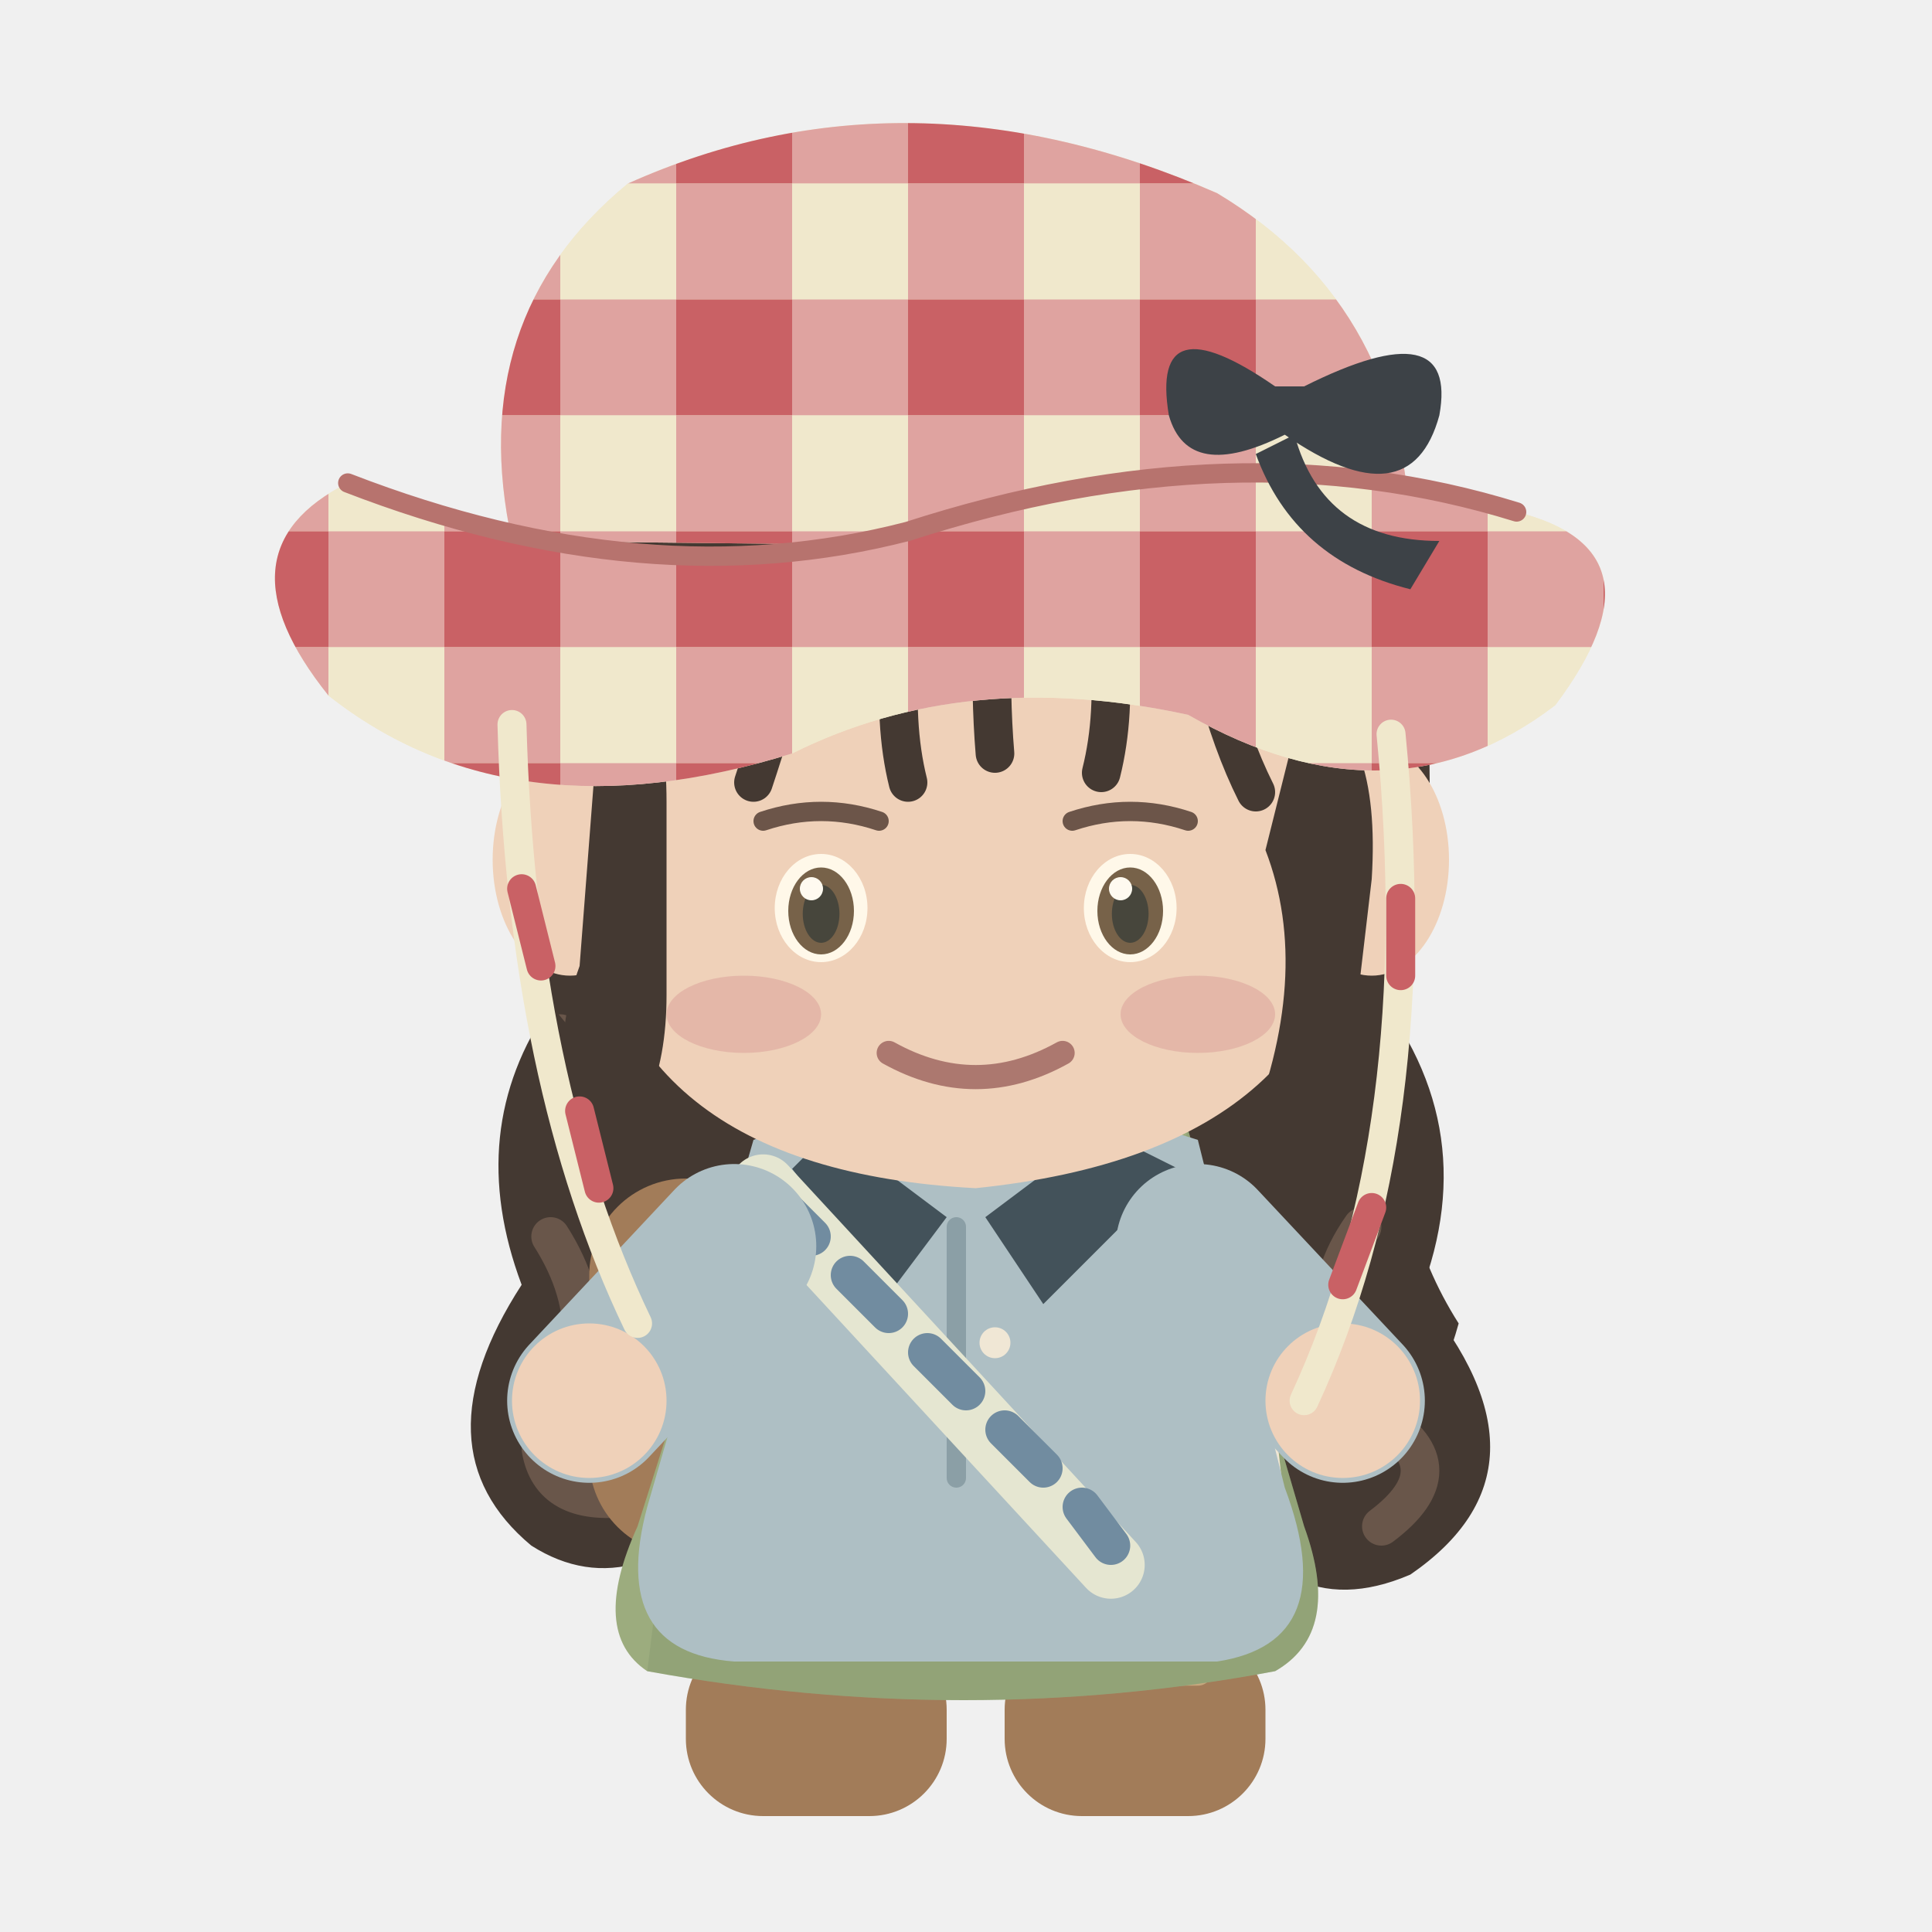
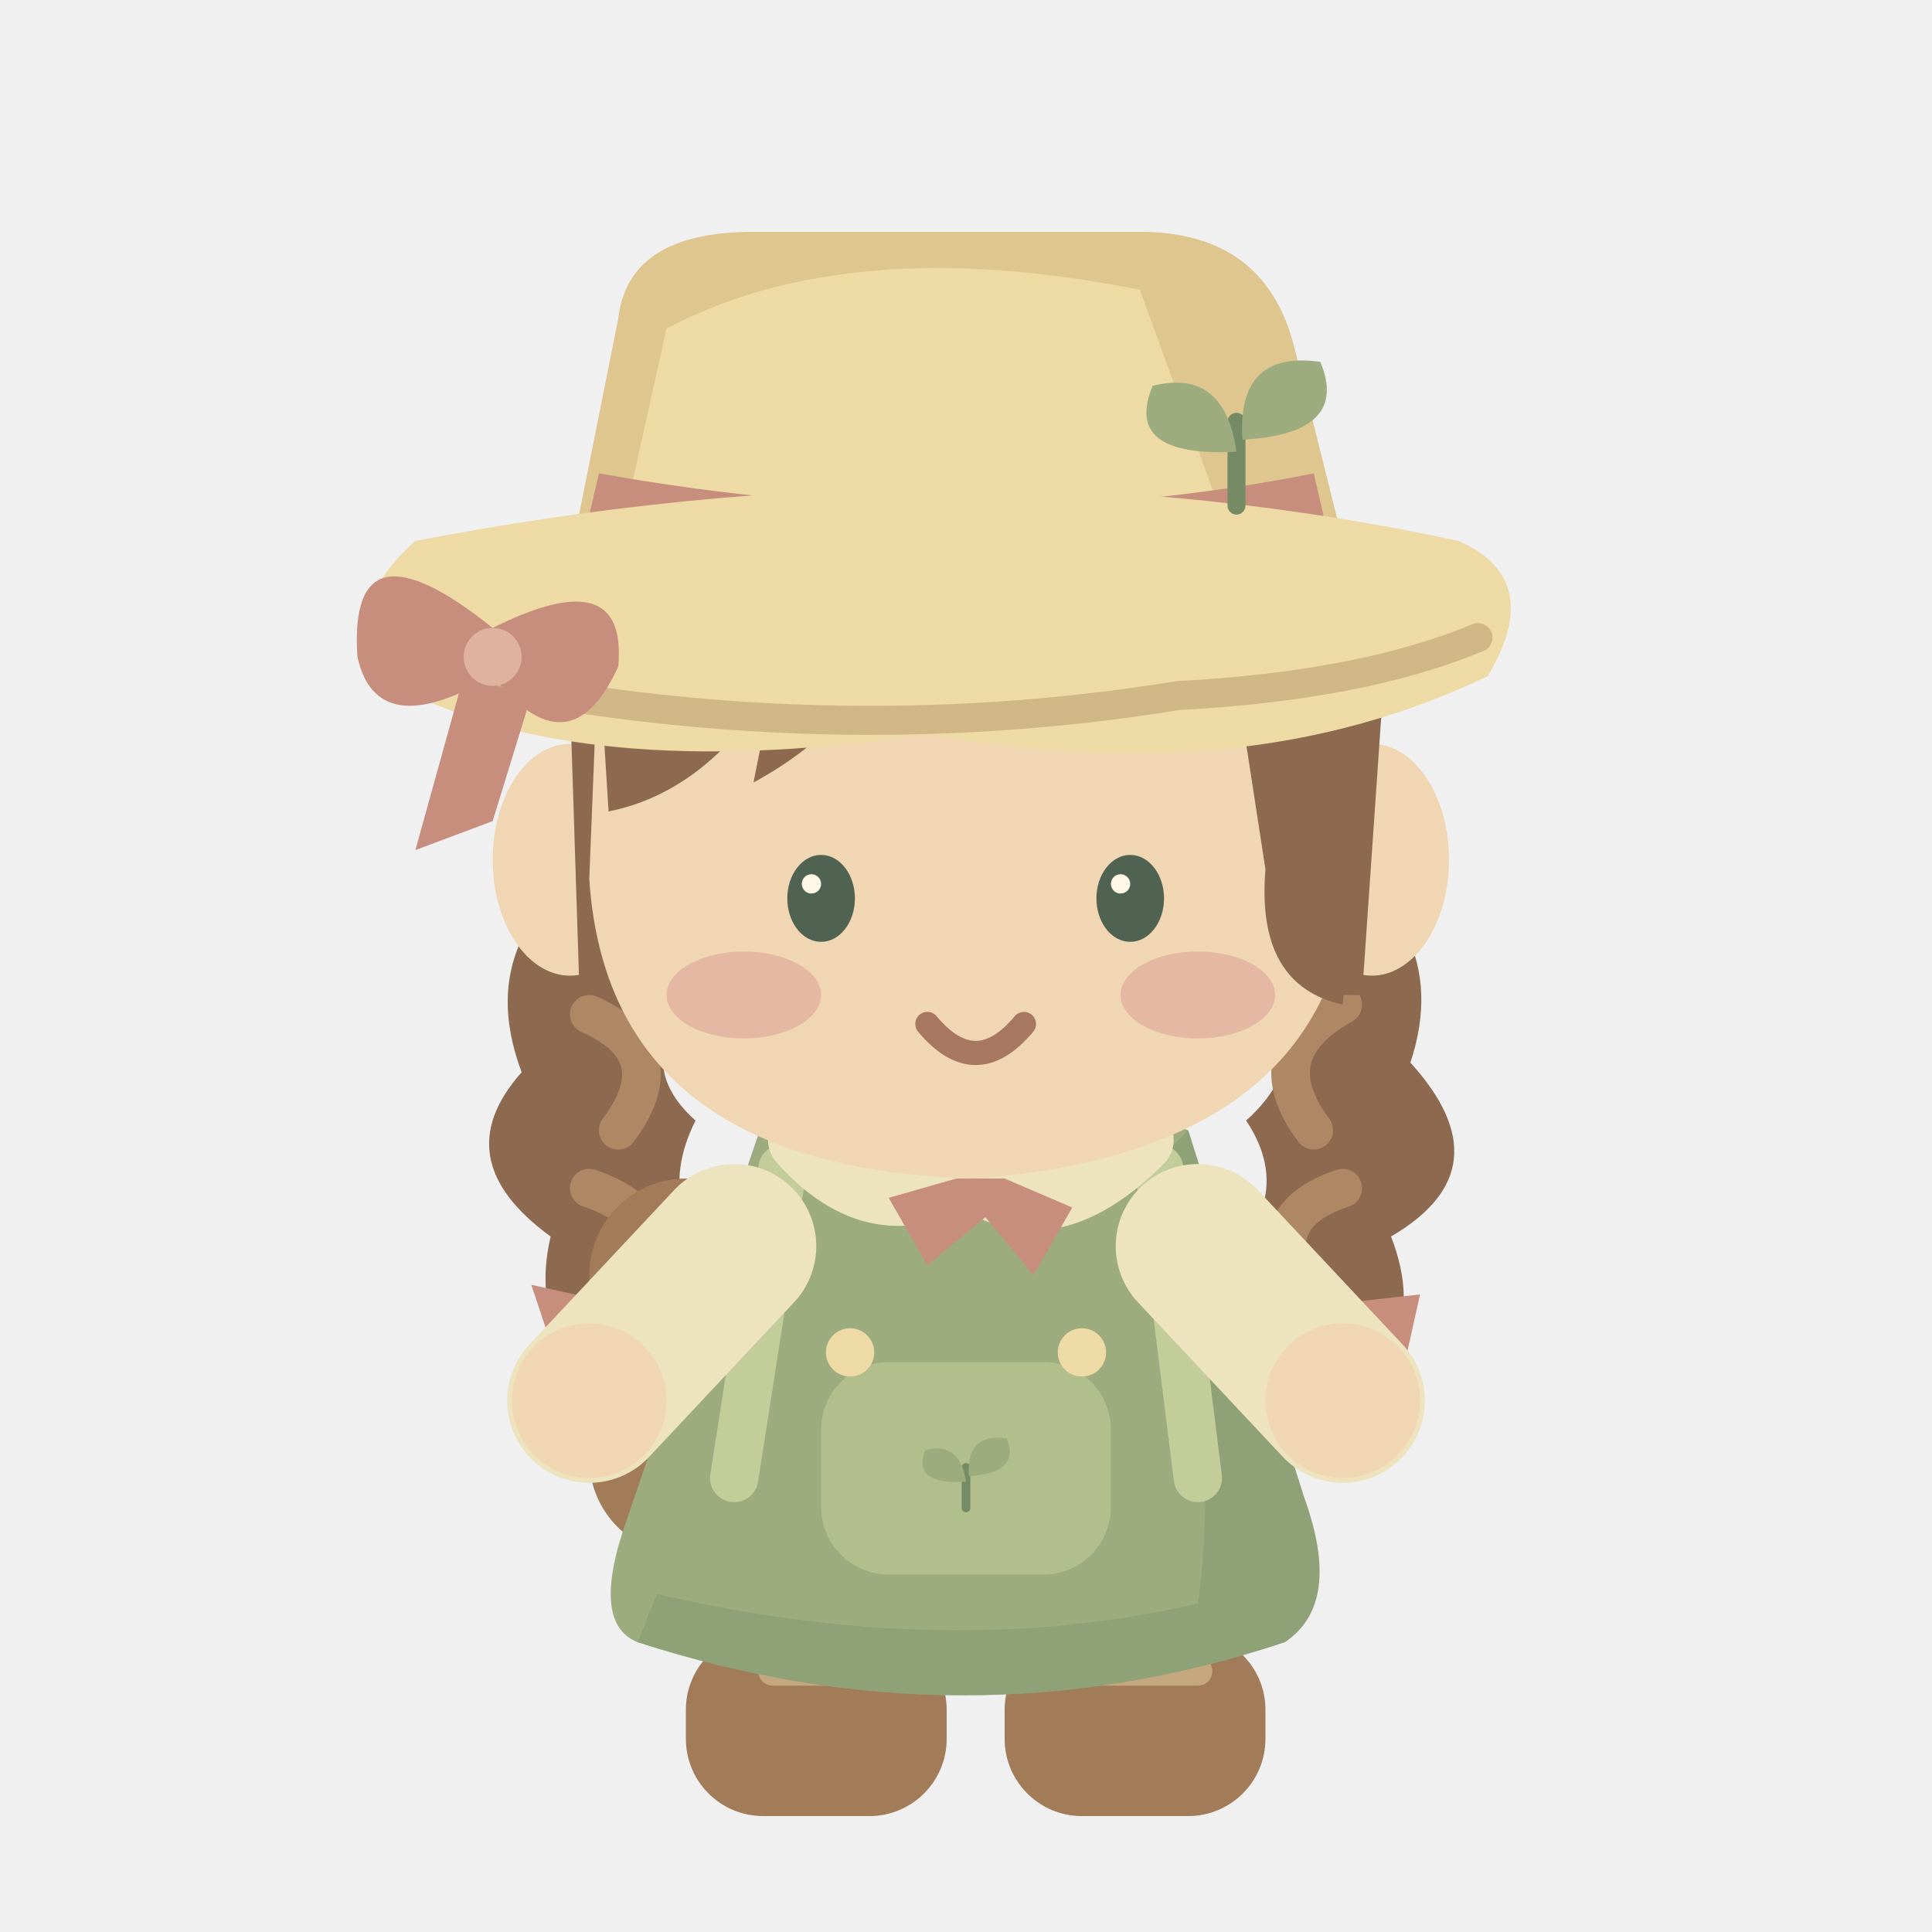
<svg xmlns="http://www.w3.org/2000/svg" width="400" height="400" viewBox="0 0 200 200">
-   <path d="M55 82Q51 48 72 38Q101 23 128 39Q148 48 148 81L145 112Q144 126 151 137Q146 155 132 150L123 133H78Q65 155 52 143Q61 128 55 112Z" fill="#443932" />
-   <path d="M58 107Q67 120 61 133Q58 140 64 141M140 108Q132 122 141 136Q145 141 138 145" fill="none" stroke="#69564a" stroke-width="4" stroke-linecap="round" stroke-linejoin="round" />
-   <path d="M57 104Q48 117 54 133Q43 150 55 160Q66 167 78 153L76 127ZM141 101Q154 116 147 134Q162 152 146 163Q132 169 125 152L128 125Z" fill="#443932" />
-   <path d="M57 128Q64 139 56 150Q57 156 65 155M141 127Q134 137 143 147Q151 152 143 158" fill="none" stroke="#69564a" stroke-width="4" stroke-linecap="round" stroke-linejoin="round" />
+   <path d="M67 86Q48 95 54 111Q46 120 57 128Q54 141 68 146L77 133Q67 126 72 116Q63 108 78 98Z" fill="#8c694f" />
+   <path d="M134 86Q151 95 146 110Q156 121 144 128Q149 141 135 146L124 133Q135 125 129 116Q139 107 124 98Z" fill="#8c694f" />
+   <path d="M61 105Q70 109 64 117M61 123Q70 126 66 134M139 104Q130 109 136 117M139 123Q130 126 135 134" fill="none" stroke="#ae8864" stroke-width="4" stroke-linecap="round" stroke-linejoin="round" />
+   <path d="M64 135 55 133 58 142 67 140 74 145 77 137 68 135Z" fill="#c78e7d" />
+   <path d="M135 135 126 137 129 145 137 140 145 143 147 134 138 135Z" fill="#c78e7d" />
  <rect x="61" y="122" width="31" height="39" rx="10" fill="#a27c59" />
-   <rect x="77" y="157" width="18" height="28" rx="8" fill="#f0e7d5" />
-   <rect x="107" y="157" width="18" height="28" rx="8" fill="#f0e7d5" />
+   <rect x="77" y="157" width="18" height="28" rx="8" fill="#eee3bf" />
+   <rect x="107" y="157" width="18" height="28" rx="8" fill="#eee3bf" />
  <rect x="71" y="169" width="27" height="19" rx="8" fill="#a27c59" />
  <rect x="104" y="169" width="27" height="19" rx="8" fill="#a27c59" />
  <path d="M80 173H91M113 173H124" fill="none" stroke="#c5a77d" stroke-width="3" stroke-linecap="round" stroke-linejoin="round" />
-   <path d="M79 117Q101 110 123 117L135 158Q139 169 132 173Q100 179 67 173Q61 169 66 158Z" fill="#9cac7e" />
-   <path d="M119 127 126 164Q100 171 68 165L67 173Q100 179 132 173Q139 169 135 158L123 117Z" fill="#758b66" opacity=".26" />
-   <path d="M79 117Q86 112 94 117L100 130 94 156Q85 162 69 156L74 127Z" fill="#f0e7d5" />
-   <path d="M106 117Q116 112 123 118L130 129 133 156Q119 162 105 156L100 130Z" fill="#f0e7d5" />
-   <path d="M92 120 99 130 106 121M102 134V155" fill="none" stroke="#d9ceb8" stroke-width="2" stroke-linecap="round" stroke-linejoin="round" />
-   <path d="M89 120Q93 134 101 136Q110 131 114 120" fill="none" stroke="#c5a76f" stroke-width="1.5" stroke-linecap="round" stroke-linejoin="round" />
-   <ellipse cx="101" cy="137" rx="2.6" ry="3.6" fill="#d1ae68" />
-   <circle cx="108" cy="145" r="1.6" fill="#c4bba6" />
-   <circle cx="108" cy="152" r="1.6" fill="#c4bba6" />
-   <rect x="78" y="145" width="12" height="9" rx="3" fill="#e4dbc7" />
-   <g transform="translate(99 166) scale(0.25)">
+   <path d="M79 116Q100 109 123 117L135 155Q139 166 133 170Q100 181 66 170Q61 168 65 157Z" fill="#9cac7e" />
+   <path d="M118 122Q127 145 124 166Q98 172 68 165L66 170Q100 181 133 170Q139 166 135 155L123 117Z" fill="#758b66" opacity=".32" />
+   <path d="M81 121 76 153M120 121 124 153" fill="none" stroke="#c3cd9a" stroke-width="5" stroke-linecap="round" stroke-linejoin="round" />
+   <rect x="85" y="141" width="30" height="22" rx="7" fill="#b2be8c" />
+   <circle cx="88" cy="140" r="2.5" fill="#eddaa5" />
+   <circle cx="112" cy="140" r="2.5" fill="#eddaa5" />
+   <path d="M83 118Q91 127 100 121Q108 128 118 118" fill="none" stroke="#eee3bf" stroke-width="7" stroke-linecap="round" stroke-linejoin="round" />
+   <path d="M99 122 92 124 96 131 102 126 107 132 111 125 104 122Z" fill="#c78e7d" />
+   <g transform="translate(100 154) scale(0.3)">
    <path d="M0 7V-7" fill="none" stroke="#758b66" stroke-width="3" stroke-linecap="round" stroke-linejoin="round" />
    <path d="M0-2Q-19-1-14-13Q-2-16 0-2M1-4Q0-19 14-17Q19-5 1-4" fill="#9cac7e" />
  </g>
-   <path d="M78 118Q99 110 124 118L133 154Q139 170 126 172H76Q63 171 67 156Z" fill="#aebfc4" />
-   <path d="M86 117 98 126 92 134 82 121ZM114 117 102 126 108 135 122 121Z" fill="#43525a" />
-   <path d="M99 127V153" fill="none" stroke="#8b9fa6" stroke-width="2" stroke-linecap="round" stroke-linejoin="round" />
-   <circle cx="103" cy="139" r="1.6" fill="#f0e7d5" />
-   <circle cx="103" cy="149" r="1.6" fill="#f0e7d5" />
-   <path d="M79 123 115 162" fill="none" stroke="#e5e6d1" stroke-width="7" stroke-linecap="round" stroke-linejoin="round" />
-   <path d="M80 124 84 128M88 132 92 136M96 140 100 144M104 148 108 152M112 156 115 160" fill="none" stroke="#718ca0" stroke-width="4" stroke-linecap="round" stroke-linejoin="round" />
-   <path d="M76 129 61 145" fill="none" stroke="#aebfc4" stroke-width="17" stroke-linecap="round" stroke-linejoin="round" />
-   <path d="M124 129 139 145" fill="none" stroke="#aebfc4" stroke-width="17" stroke-linecap="round" stroke-linejoin="round" />
-   <circle cx="61" cy="145" r="8" fill="#efd1b9" />
-   <circle cx="139" cy="145" r="8" fill="#efd1b9" />
-   <ellipse cx="59" cy="89" rx="8" ry="12" fill="#efd1b9" />
-   <ellipse cx="142" cy="89" rx="8" ry="12" fill="#efd1b9" />
-   <path d="M61 67Q100 42 139 67L140 88Q140 119 101 123Q63 121 61 91Z" fill="#efd1b9" />
-   <path d="M59 76Q55 48 79 40Q108 28 131 45Q144 56 142 78L134 73Q123 58 111 58Q101 53 93 58Q75 58 67 79Z" fill="#443932" />
-   <path d="M87 49Q82 69 78 81M97 49Q91 69 94 81M104 49Q102 66 103 78M111 51Q117 68 114 80M123 55Q125 72 130 82" fill="none" stroke="#443932" stroke-width="4" stroke-linecap="round" stroke-linejoin="round" />
-   <path d="M62 74Q69 69 69 83V103Q69 116 61 121Q56 111 60 100Z" fill="#443932" />
-   <path d="M135 72Q143 75 142 91L140 108Q135 119 129 118Q136 101 131 88Z" fill="#443932" />
-   <path d="M73 52Q82 43 94 44M115 46Q127 50 132 61" fill="none" stroke="#69564a" stroke-width="3" stroke-linecap="round" stroke-linejoin="round" />
-   <ellipse cx="77" cy="105" rx="8" ry="4" fill="#dba39b" opacity=".55" />
-   <ellipse cx="124" cy="105" rx="8" ry="4" fill="#dba39b" opacity=".55" />
-   <path d="M79 85Q85 83 91 85M111 85Q117 83 123 85" fill="none" stroke="#6c5549" stroke-width="2" stroke-linecap="round" stroke-linejoin="round" />
-   <ellipse cx="85" cy="94" rx="4.8" ry="5.6" fill="#fff8e9" />
-   <ellipse cx="117" cy="94" rx="4.8" ry="5.6" fill="#fff8e9" />
-   <ellipse cx="85" cy="94.3" rx="3.4" ry="4.5" fill="#776249" />
-   <ellipse cx="117" cy="94.3" rx="3.4" ry="4.5" fill="#776249" />
-   <ellipse cx="85" cy="94.6" rx="1.9" ry="3" fill="#47463c" />
-   <ellipse cx="117" cy="94.6" rx="1.9" ry="3" fill="#47463c" />
-   <circle cx="84" cy="92" r="1.2" fill="#fffaf0" />
-   <circle cx="116" cy="92" r="1.2" fill="#fffaf0" />
-   <path d="M92 109Q101 114 110 109" fill="none" stroke="#ac786f" stroke-width="2.5" stroke-linecap="round" stroke-linejoin="round" />
-   <g transform="translate(0 -8)">
-     <defs>
-       <clipPath id="gingham_clip">
-         <path d="M53 64Q48 41 65 27Q94 14 126 28Q146 40 146 65Z" fill="#fff" />
-         <path d="M36 58Q67 70 94 63Q128 52 157 61Q173 65 161 81Q144 94 123 82Q100 77 82 86Q53 95 34 80Q22 65 36 58Z" fill="#fff" />
-       </clipPath>
-     </defs>
-     <g transform="" clip-path="url(#gingham_clip)">
-       <rect x="22" y="15" width="151" height="82" rx="0" fill="#f0e8cc" />
-       <rect x="22" y="15" width="12" height="12" rx="0" fill="#c96165" />
-       <rect x="34" y="15" width="12" height="12" rx="0" fill="#dfa3a0" />
-       <rect x="46" y="15" width="12" height="12" rx="0" fill="#c96165" />
-       <rect x="58" y="15" width="12" height="12" rx="0" fill="#dfa3a0" />
-       <rect x="70" y="15" width="12" height="12" rx="0" fill="#c96165" />
-       <rect x="82" y="15" width="12" height="12" rx="0" fill="#dfa3a0" />
-       <rect x="94" y="15" width="12" height="12" rx="0" fill="#c96165" />
-       <rect x="106" y="15" width="12" height="12" rx="0" fill="#dfa3a0" />
-       <rect x="118" y="15" width="12" height="12" rx="0" fill="#c96165" />
-       <rect x="130" y="15" width="12" height="12" rx="0" fill="#dfa3a0" />
-       <rect x="142" y="15" width="12" height="12" rx="0" fill="#c96165" />
-       <rect x="154" y="15" width="12" height="12" rx="0" fill="#dfa3a0" />
-       <rect x="166" y="15" width="12" height="12" rx="0" fill="#c96165" />
-       <rect x="22" y="27" width="12" height="12" rx="0" fill="#dfa3a0" />
-       <rect x="34" y="27" width="12" height="12" rx="0" fill="#f0e8cc" />
-       <rect x="46" y="27" width="12" height="12" rx="0" fill="#dfa3a0" />
-       <rect x="58" y="27" width="12" height="12" rx="0" fill="#f0e8cc" />
-       <rect x="70" y="27" width="12" height="12" rx="0" fill="#dfa3a0" />
-       <rect x="82" y="27" width="12" height="12" rx="0" fill="#f0e8cc" />
-       <rect x="94" y="27" width="12" height="12" rx="0" fill="#dfa3a0" />
-       <rect x="106" y="27" width="12" height="12" rx="0" fill="#f0e8cc" />
-       <rect x="118" y="27" width="12" height="12" rx="0" fill="#dfa3a0" />
-       <rect x="130" y="27" width="12" height="12" rx="0" fill="#f0e8cc" />
-       <rect x="142" y="27" width="12" height="12" rx="0" fill="#dfa3a0" />
-       <rect x="154" y="27" width="12" height="12" rx="0" fill="#f0e8cc" />
-       <rect x="166" y="27" width="12" height="12" rx="0" fill="#dfa3a0" />
-       <rect x="22" y="39" width="12" height="12" rx="0" fill="#c96165" />
-       <rect x="34" y="39" width="12" height="12" rx="0" fill="#dfa3a0" />
-       <rect x="46" y="39" width="12" height="12" rx="0" fill="#c96165" />
-       <rect x="58" y="39" width="12" height="12" rx="0" fill="#dfa3a0" />
-       <rect x="70" y="39" width="12" height="12" rx="0" fill="#c96165" />
-       <rect x="82" y="39" width="12" height="12" rx="0" fill="#dfa3a0" />
-       <rect x="94" y="39" width="12" height="12" rx="0" fill="#c96165" />
-       <rect x="106" y="39" width="12" height="12" rx="0" fill="#dfa3a0" />
-       <rect x="118" y="39" width="12" height="12" rx="0" fill="#c96165" />
-       <rect x="130" y="39" width="12" height="12" rx="0" fill="#dfa3a0" />
-       <rect x="142" y="39" width="12" height="12" rx="0" fill="#c96165" />
-       <rect x="154" y="39" width="12" height="12" rx="0" fill="#dfa3a0" />
-       <rect x="166" y="39" width="12" height="12" rx="0" fill="#c96165" />
-       <rect x="22" y="51" width="12" height="12" rx="0" fill="#dfa3a0" />
-       <rect x="34" y="51" width="12" height="12" rx="0" fill="#f0e8cc" />
-       <rect x="46" y="51" width="12" height="12" rx="0" fill="#dfa3a0" />
-       <rect x="58" y="51" width="12" height="12" rx="0" fill="#f0e8cc" />
-       <rect x="70" y="51" width="12" height="12" rx="0" fill="#dfa3a0" />
-       <rect x="82" y="51" width="12" height="12" rx="0" fill="#f0e8cc" />
-       <rect x="94" y="51" width="12" height="12" rx="0" fill="#dfa3a0" />
-       <rect x="106" y="51" width="12" height="12" rx="0" fill="#f0e8cc" />
-       <rect x="118" y="51" width="12" height="12" rx="0" fill="#dfa3a0" />
-       <rect x="130" y="51" width="12" height="12" rx="0" fill="#f0e8cc" />
-       <rect x="142" y="51" width="12" height="12" rx="0" fill="#dfa3a0" />
-       <rect x="154" y="51" width="12" height="12" rx="0" fill="#f0e8cc" />
-       <rect x="166" y="51" width="12" height="12" rx="0" fill="#dfa3a0" />
-       <rect x="22" y="63" width="12" height="12" rx="0" fill="#c96165" />
-       <rect x="34" y="63" width="12" height="12" rx="0" fill="#dfa3a0" />
-       <rect x="46" y="63" width="12" height="12" rx="0" fill="#c96165" />
-       <rect x="58" y="63" width="12" height="12" rx="0" fill="#dfa3a0" />
-       <rect x="70" y="63" width="12" height="12" rx="0" fill="#c96165" />
-       <rect x="82" y="63" width="12" height="12" rx="0" fill="#dfa3a0" />
-       <rect x="94" y="63" width="12" height="12" rx="0" fill="#c96165" />
-       <rect x="106" y="63" width="12" height="12" rx="0" fill="#dfa3a0" />
-       <rect x="118" y="63" width="12" height="12" rx="0" fill="#c96165" />
-       <rect x="130" y="63" width="12" height="12" rx="0" fill="#dfa3a0" />
-       <rect x="142" y="63" width="12" height="12" rx="0" fill="#c96165" />
-       <rect x="154" y="63" width="12" height="12" rx="0" fill="#dfa3a0" />
-       <rect x="166" y="63" width="12" height="12" rx="0" fill="#c96165" />
-       <rect x="22" y="75" width="12" height="12" rx="0" fill="#dfa3a0" />
-       <rect x="34" y="75" width="12" height="12" rx="0" fill="#f0e8cc" />
-       <rect x="46" y="75" width="12" height="12" rx="0" fill="#dfa3a0" />
-       <rect x="58" y="75" width="12" height="12" rx="0" fill="#f0e8cc" />
-       <rect x="70" y="75" width="12" height="12" rx="0" fill="#dfa3a0" />
-       <rect x="82" y="75" width="12" height="12" rx="0" fill="#f0e8cc" />
-       <rect x="94" y="75" width="12" height="12" rx="0" fill="#dfa3a0" />
-       <rect x="106" y="75" width="12" height="12" rx="0" fill="#f0e8cc" />
-       <rect x="118" y="75" width="12" height="12" rx="0" fill="#dfa3a0" />
-       <rect x="130" y="75" width="12" height="12" rx="0" fill="#f0e8cc" />
-       <rect x="142" y="75" width="12" height="12" rx="0" fill="#dfa3a0" />
-       <rect x="154" y="75" width="12" height="12" rx="0" fill="#f0e8cc" />
-       <rect x="166" y="75" width="12" height="12" rx="0" fill="#dfa3a0" />
-       <rect x="22" y="87" width="12" height="12" rx="0" fill="#c96165" />
-       <rect x="34" y="87" width="12" height="12" rx="0" fill="#dfa3a0" />
-       <rect x="46" y="87" width="12" height="12" rx="0" fill="#c96165" />
-       <rect x="58" y="87" width="12" height="12" rx="0" fill="#dfa3a0" />
-       <rect x="70" y="87" width="12" height="12" rx="0" fill="#c96165" />
-       <rect x="82" y="87" width="12" height="12" rx="0" fill="#dfa3a0" />
-       <rect x="94" y="87" width="12" height="12" rx="0" fill="#c96165" />
-       <rect x="106" y="87" width="12" height="12" rx="0" fill="#dfa3a0" />
-       <rect x="118" y="87" width="12" height="12" rx="0" fill="#c96165" />
-       <rect x="130" y="87" width="12" height="12" rx="0" fill="#dfa3a0" />
-       <rect x="142" y="87" width="12" height="12" rx="0" fill="#c96165" />
-       <rect x="154" y="87" width="12" height="12" rx="0" fill="#dfa3a0" />
-       <rect x="166" y="87" width="12" height="12" rx="0" fill="#c96165" />
-     </g>
-     <path d="M36 58Q67 70 94 63Q128 52 157 61" fill="none" stroke="#b7736e" stroke-width="2" stroke-linecap="round" stroke-linejoin="round" />
-     <path d="M132 48Q119 39 121 51Q123 58 133 53Q146 62 149 51Q151 40 135 48Z" fill="#3d4247" />
-     <path d="M134 53Q137 64 149 64L146 69Q134 66 130 55" fill="#3d4247" />
-     <path d="M53 83Q54 120 66 145M144 84Q148 125 135 153" fill="none" stroke="#f0e8cc" stroke-width="3" stroke-linecap="round" stroke-linejoin="round" />
-     <path d="M54 100 56 108M60 123 62 131M145 101 145 109M142 133 139 141" fill="none" stroke="#c96165" stroke-width="3" stroke-linecap="round" stroke-linejoin="round" />
+   <path d="M76 129 61 145" fill="none" stroke="#eee3bf" stroke-width="17" stroke-linecap="round" stroke-linejoin="round" />
+   <path d="M124 129 139 145" fill="none" stroke="#eee3bf" stroke-width="17" stroke-linecap="round" stroke-linejoin="round" />
+   <circle cx="61" cy="145" r="8" fill="#f0d6b2" />
+   <circle cx="139" cy="145" r="8" fill="#f0d6b2" />
+   <ellipse cx="59" cy="89" rx="8" ry="12" fill="#f0d6b2" />
+   <ellipse cx="142" cy="89" rx="8" ry="12" fill="#f0d6b2" />
+   <path d="M59 72Q58 36 99 37Q141 35 143 74L141 103H60Z" fill="#8c694f" />
+   <path d="M62 66Q100 46 139 67L140 88Q140 119 101 122Q63 121 61 91Z" fill="#f0d6b2" />
+   <path d="M62 68Q72 52 96 59Q91 74 78 81L80 71Q73 82 63 84Z" fill="#8c694f" />
+   <path d="M127 62Q139 65 141 80L139 104Q130 102 131 90L129 77Z" fill="#8c694f" />
+   <path d="M68 71Q77 62 88 63" fill="none" stroke="#ae8864" stroke-width="3" stroke-linecap="round" stroke-linejoin="round" />
+   <ellipse cx="77" cy="103" rx="8" ry="4.5" fill="#dfa89b" opacity=".65" />
+   <ellipse cx="124" cy="103" rx="8" ry="4.5" fill="#dfa89b" opacity=".65" />
+   <ellipse cx="85" cy="93" rx="3.5" ry="4.5" fill="#506353" />
+   <ellipse cx="117" cy="93" rx="3.5" ry="4.5" fill="#506353" />
+   <circle cx="84" cy="91.5" r="1" fill="#fff7e7" />
+   <circle cx="116" cy="91.5" r="1" fill="#fff7e7" />
+   <path d="M96 106Q101 112 106 106" fill="none" stroke="#a87761" stroke-width="2.5" stroke-linecap="round" stroke-linejoin="round" />
+   <path d="M59 58 64 33Q65 24 78 24H118Q131 24 134 36L140 60Z" fill="#dfc68f" />
+   <path d="M69 34Q88 24 118 30L126 52H65Z" fill="#eddaa5" />
+   <path d="M62 49Q101 56 136 49L139 62H59Z" fill="#c78e7d" />
+   <path d="M43 56Q100 45 151 56Q160 60 154 70Q129 82 96 76Q62 81 43 72Q33 65 43 56Z" fill="#eddaa5" />
+   <path d="M47 70Q85 78 122 72Q141 71 153 66" fill="none" stroke="#d1b785" stroke-width="3" stroke-linecap="round" stroke-linejoin="round" />
+   <path d="M51 65Q36 53 37 68Q39 77 51 70Q59 80 64 69Q65 58 51 65Z" fill="#c78e7d" />
+   <path d="M48 70 43 88 51 85 55 72" fill="#c78e7d" />
+   <circle cx="51" cy="68" r="3" fill="#dfb2a0" />
+   <g transform="translate(128 48) scale(0.62)">
+     <path d="M0 7V-7" fill="none" stroke="#758b66" stroke-width="3" stroke-linecap="round" stroke-linejoin="round" />
+     <path d="M0-2Q-19-1-14-13Q-2-16 0-2M1-4Q0-19 14-17Q19-5 1-4" fill="#9cac7e" />
  </g>
</svg>
